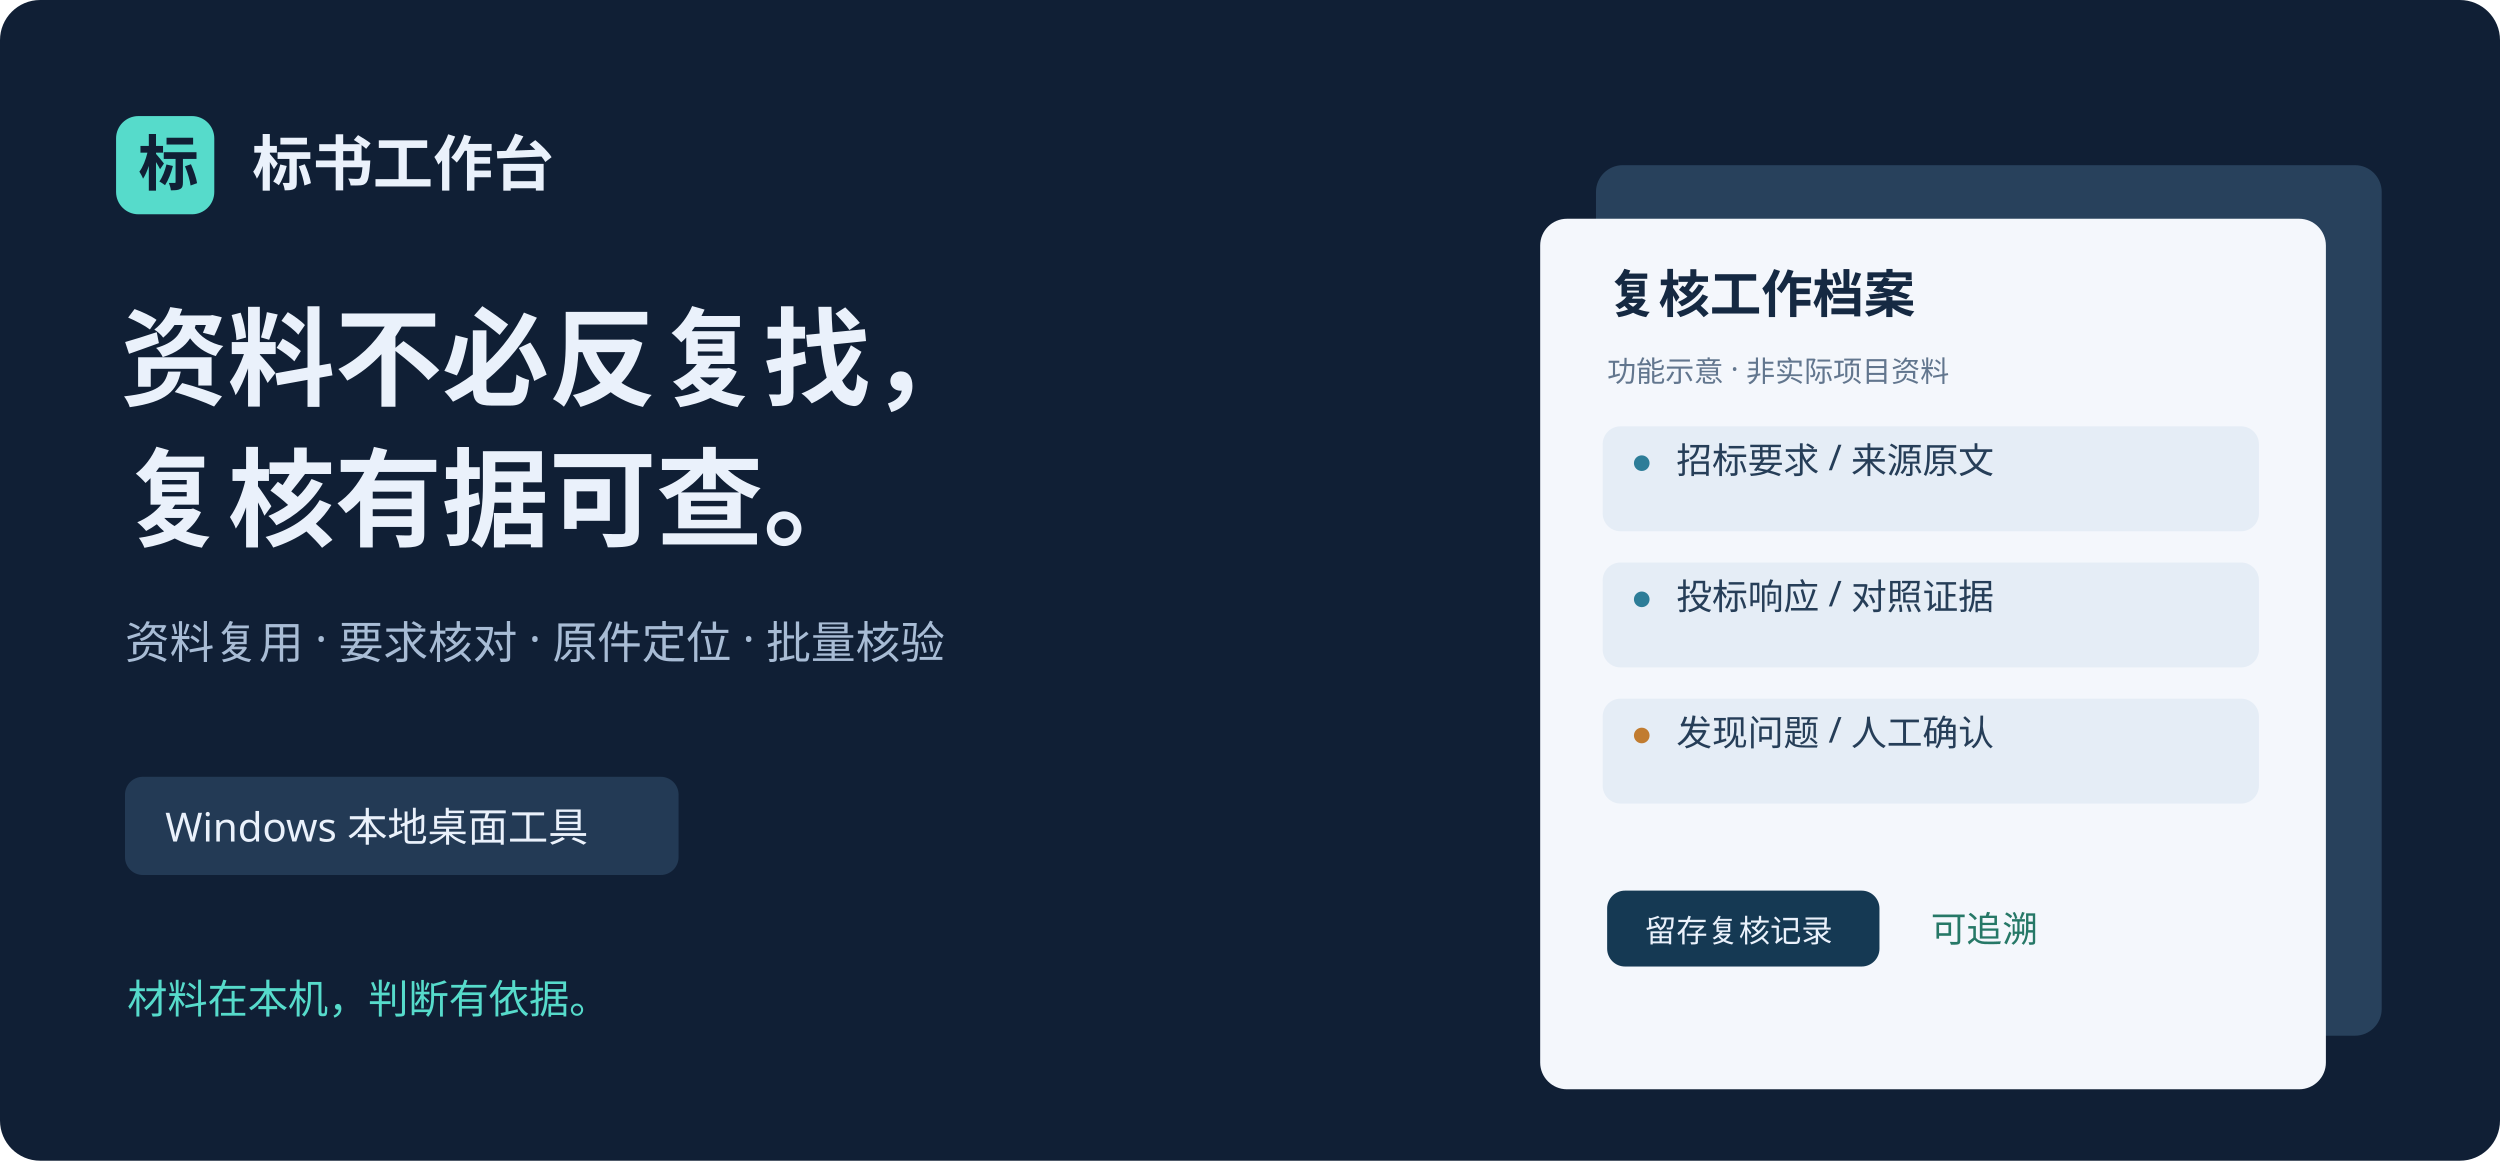
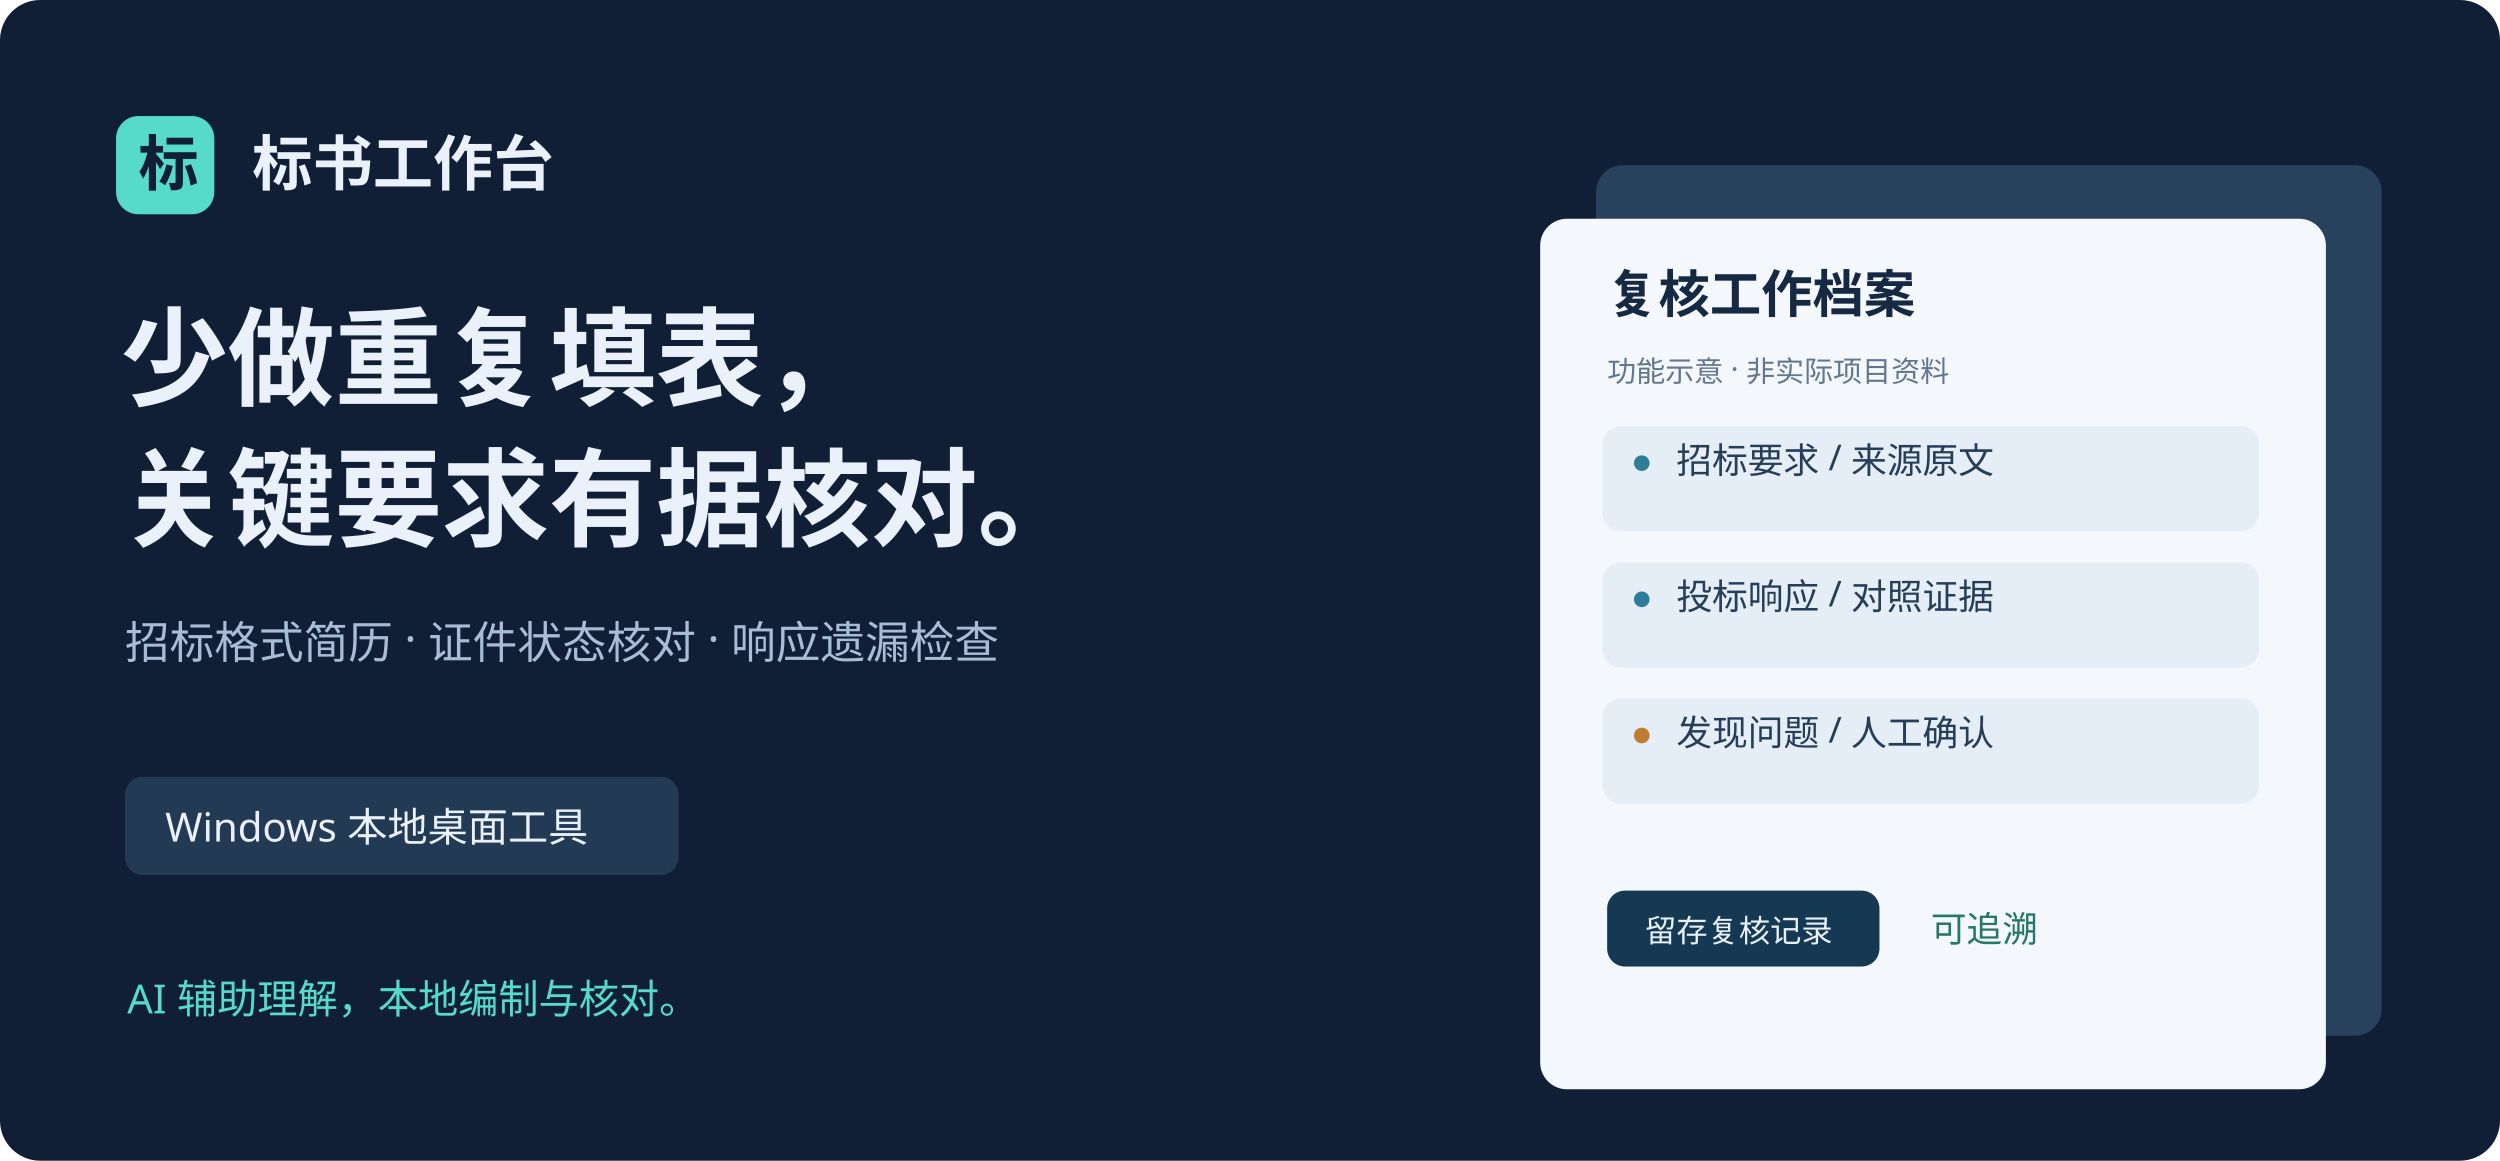
<svg xmlns="http://www.w3.org/2000/svg" width="1120" height="520" viewBox="0 0 1120 520">
  <rect width="1120" height="520" rx="18" fill="#101f35" />
  <g font-family="Microsoft YaHei, PingFang SC, sans-serif">
    <rect x="52" y="52" width="44" height="44" rx="10" fill="#56dbcb" />
    <text x="62" y="83" font-size="27" fill="#101f35" font-weight="700">标</text>
    <text x="113" y="83" font-size="27" fill="#eaf1fb" font-weight="700">标书工作台</text>
-     <text x="54" y="178" font-size="48" fill="#eaf1fb" font-weight="700">资料不必反复找，</text>
-     <text x="54" y="241" font-size="48" fill="#eaf1fb" font-weight="700">复核有据可查。</text>
-     <text x="56" y="295" font-size="20" fill="#a8bcd5" font-weight="400">资料复用 · 要求核对 · 原件定位 · 批量核验</text>
+     <text x="54" y="178" font-size="48" fill="#eaf1fb" font-weight="700">少做重复填表，</text>
+     <text x="54" y="241" font-size="48" fill="#eaf1fb" font-weight="700">关键要求有据核对。</text>
+     <text x="56" y="295" font-size="20" fill="#a8bcd5" font-weight="400">招标格式简历 · 证件状态核对 · 响应遗漏检查</text>
    <rect x="56" y="348" width="248" height="44" rx="8" fill="#233a55" />
    <text x="74" y="377" font-size="18" fill="#eaf1fb" font-weight="400">Windows 本地桌面工具</text>
-     <text x="57" y="454" font-size="18" fill="#56dbcb" font-weight="400">材料在本机，判断有依据。</text>
+     <text x="57" y="454" font-size="18" fill="#56dbcb" font-weight="400">AI 辅助理解，本地编制与核对。</text>
    <rect x="715" y="74" width="352" height="390" rx="12" fill="#28415c" />
    <rect x="690" y="98" width="352" height="390" rx="12" fill="#f4f7fc" />
    <text x="720" y="140" font-size="23" fill="#152942" font-weight="700">复核工作档案</text>
    <text x="720" y="171" font-size="13" fill="#62768e" font-weight="400">功能示意 · 非实际项目资料</text>
    <rect x="718" y="191" width="294" height="47" rx="8" fill="#e5edf6" />
    <rect x="732" y="204" width="7" height="7" rx="8" fill="#2d7d98" />
    <text x="751" y="212" font-size="16" fill="#263e58" font-weight="400">招标要求 / 来源原文</text>
    <rect x="718" y="252" width="294" height="47" rx="8" fill="#e5edf6" />
    <rect x="732" y="265" width="7" height="7" rx="8" fill="#2d7d98" />
    <text x="751" y="273" font-size="16" fill="#263e58" font-weight="400">投标响应 / 对照证据</text>
    <rect x="718" y="313" width="294" height="47" rx="8" fill="#e5edf6" />
    <rect x="732" y="326" width="7" height="7" rx="8" fill="#c17c30" />
    <text x="751" y="334" font-size="16" fill="#263e58" font-weight="400">发现问题 / 人工确认</text>
    <rect x="720" y="399" width="122" height="34" rx="8" fill="#153953" />
    <text x="737" y="422" font-size="14" fill="#eaf1fb" font-weight="400">留存复核记录</text>
    <text x="865" y="422" font-size="16" fill="#267867" font-weight="400">可追溯</text>
  </g>
</svg>
